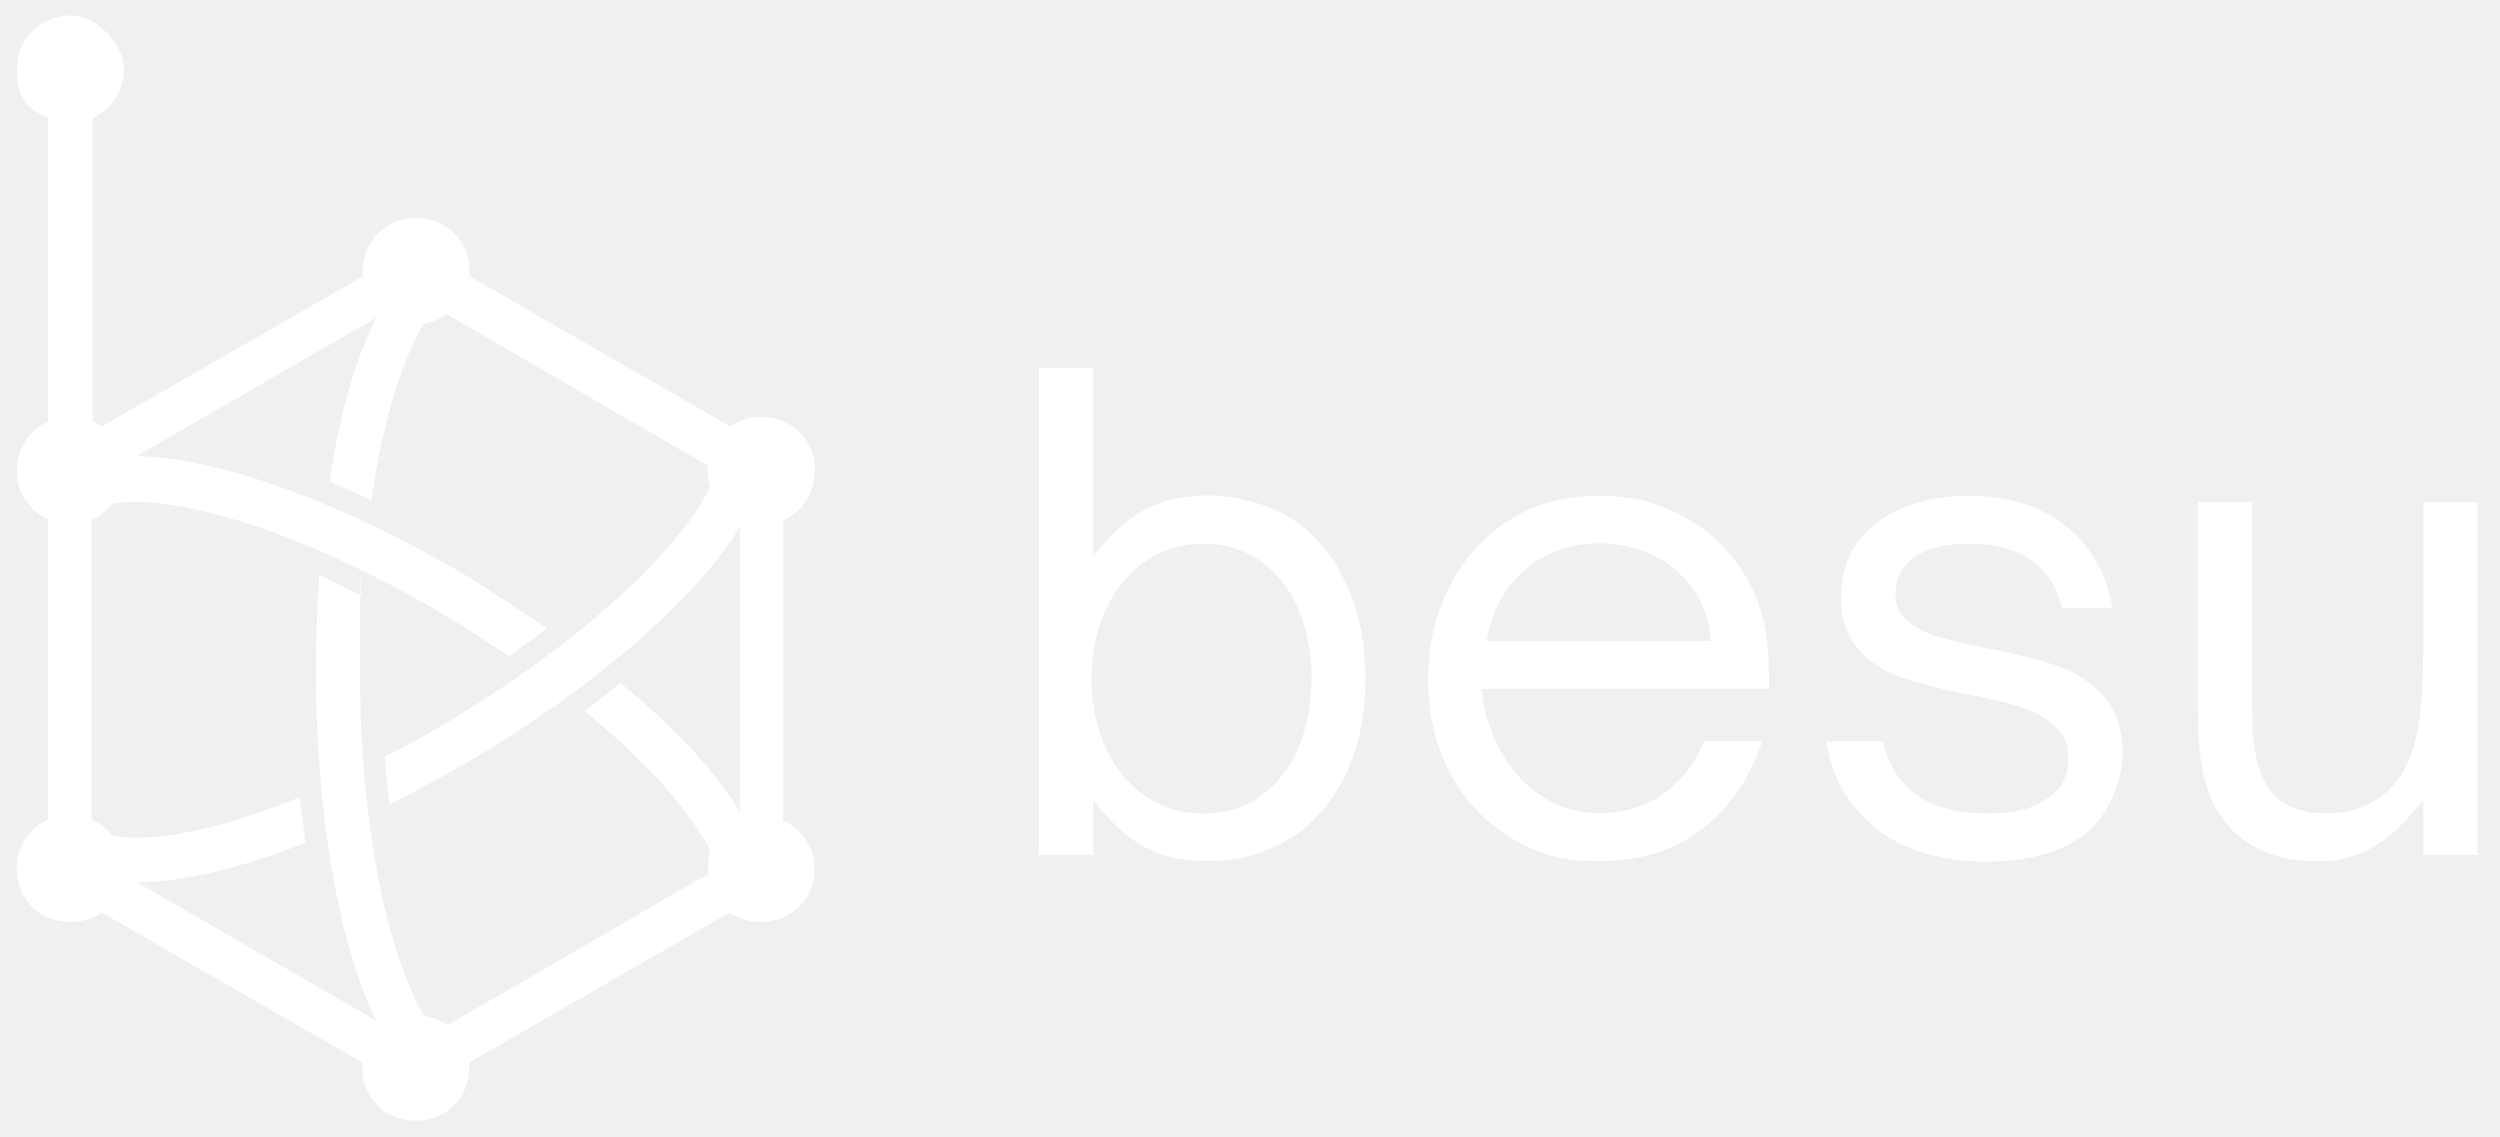
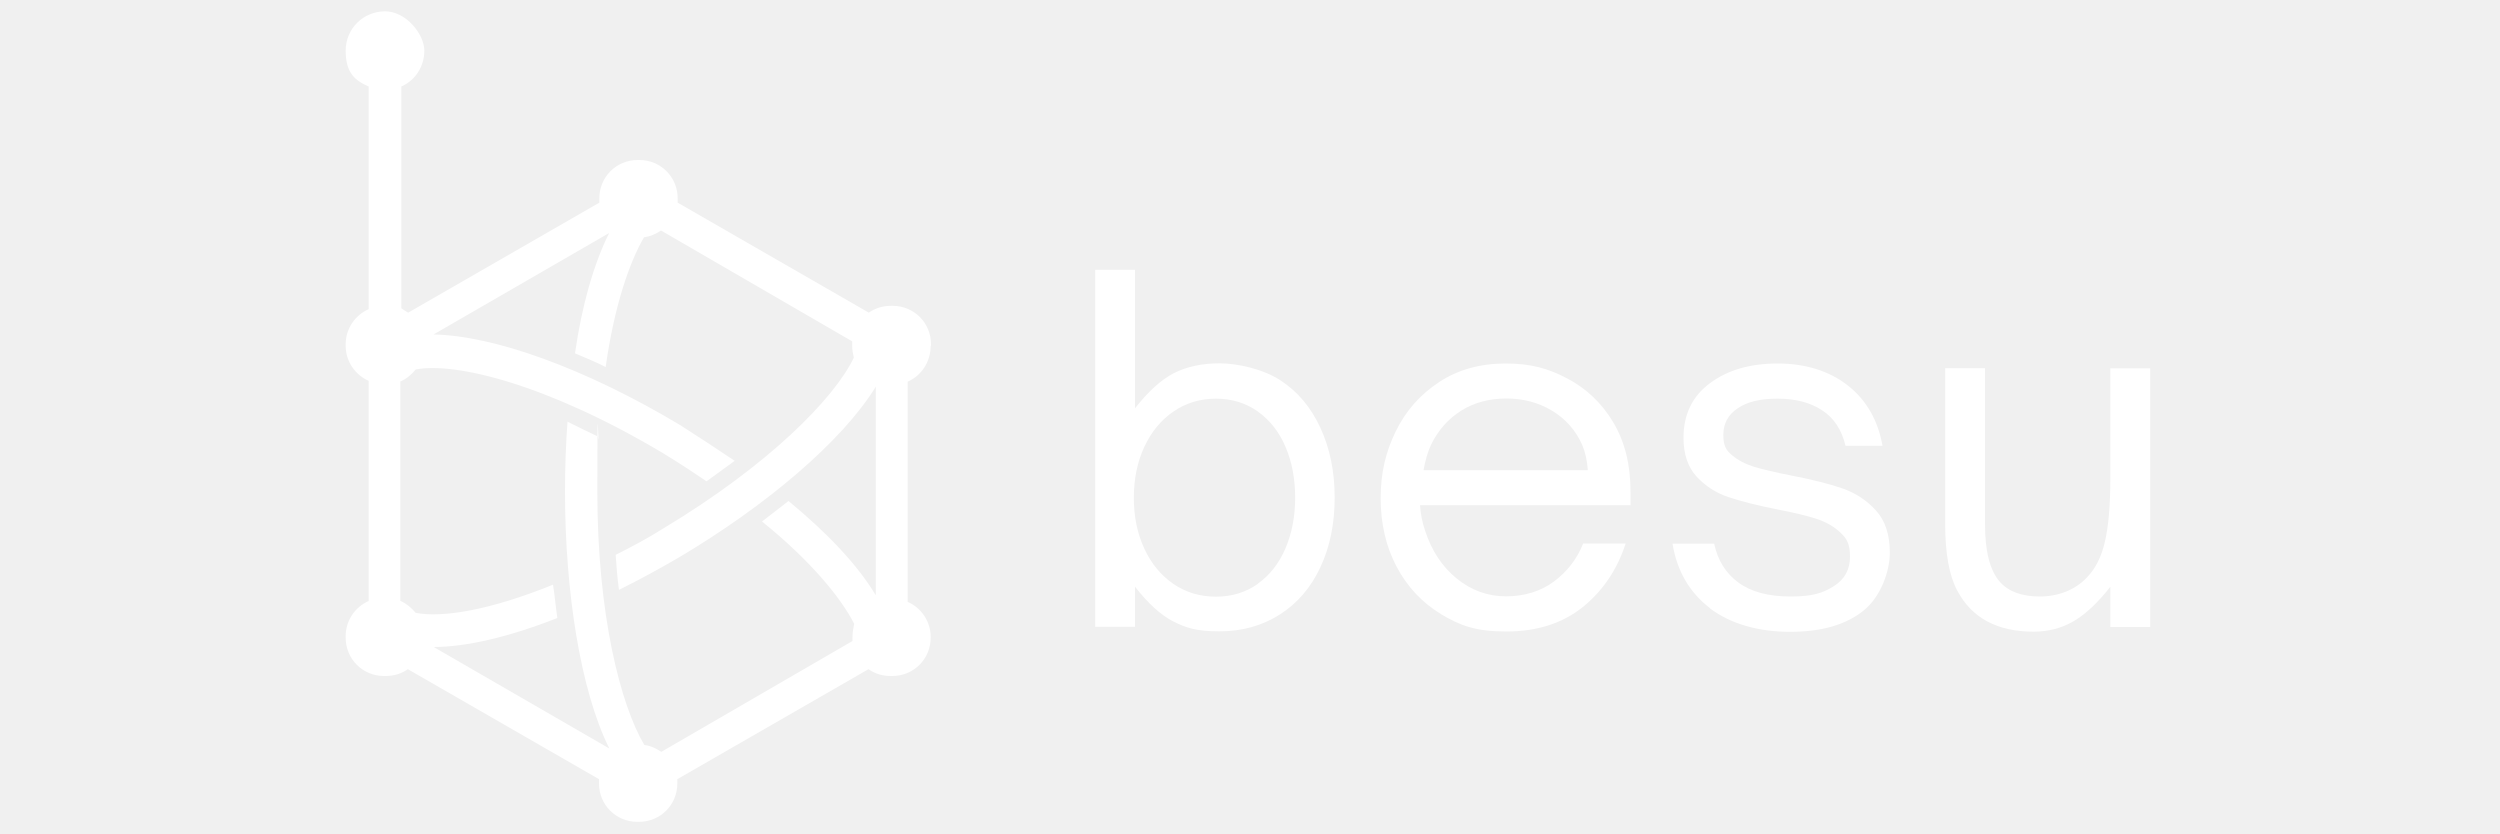
- <svg xmlns="http://www.w3.org/2000/svg" version="1.1" viewBox="0 0 1100 500">
+ <svg xmlns="http://www.w3.org/2000/svg" version="1.1" width="1500" height="500" viewBox="-200 0 1500 500">
  <defs>
    <style>
      .cls-1 {
        fill: #ffffff;
      }
    </style>
  </defs>
  <g>
    <g id="Layer_1">
      <path class="cls-1" d="M358.6,207.5v-1c0-12.8-10.2-23-23-23h-1c-5.1,0-9.7,1.5-13.3,4.1l-114.7-66v-2.6c0-12.8-10.2-23-23-23h-1c-12.8,0-23,10.2-23,23v2.6l-114.7,66c-1.5-1-2.6-1.5-4.1-2.6V51.9c8.2-3.6,13.8-11.8,13.8-21.5S43.8,6.8,31,6.8,7.4,17,7.4,30.4s5.6,17.9,13.8,21.5v133.6c-8.2,3.6-13.8,11.8-13.8,21v1c0,9.2,5.6,17.4,13.8,21v132.1c-8.2,3.6-13.8,11.8-13.8,21v1c0,12.8,10.2,23,23,23h1c5.1,0,9.7-1.5,13.3-4.1l114.7,66v2.6c0,12.8,10.2,23,23,23h1c12.8,0,23-10.2,23-23v-2.6l114.7-66c3.6,2.6,8.2,4.1,13.3,4.1h1c12.8,0,23-10.2,23-23v-.5c0-9.2-5.6-17.4-13.8-21v-132.1c8.2-3.6,13.8-11.8,13.8-21.5ZM325.3,356.9c-10.7-17.9-29.2-37.4-52.2-56.3-5.1,4.1-10.7,8.2-15.9,12.3,29.2,23.5,47.6,46.1,55.3,61.4-.5,2.6-1,5.1-1,7.7v2.6l-114.7,66.5c-3.1-2-6.1-3.6-10.2-4.1-14.3-24.1-28.2-78.3-28.2-152s.5-22.5,1-32.8c-6.7-3.1-12.8-6.1-18.9-9.2-1,13.8-1.5,27.6-1.5,42,0,59.4,9.2,119.3,26.6,154.1l-105.4-60.9c19.5,0,45.6-6.1,74.2-17.4-1-6.7-1.5-13.3-2.6-20-37.9,15.4-66.5,20-82.4,16.9-2.6-3.1-5.6-5.6-9.2-7.2v-131.6c3.6-1.5,6.7-4.1,9.2-7.2,23.5-4.6,78.8,8.7,148.4,50.2,9.2,5.6,17.9,11.3,26.1,16.9,5.6-4.1,11.3-8.2,16.9-12.3-10.7-7.2-21.5-14.3-32.8-21.5-57.3-34.3-112.1-53.7-147.9-54.3l105.4-60.9c-9.2,18.4-16.4,43.5-20.5,72.2,6.1,2.6,12.3,5.1,18.4,8.2,5.1-36.3,14.3-63,23-77.8,3.6-.5,7.2-2,10.2-4.1l114.7,66.5v2.6c0,2.6.5,5.1,1,7.2-11.8,24.6-51.2,64.5-114.2,102.4-9.7,6.1-19.5,11.3-28.7,15.9.5,7.2,1,14.3,2,21,12.3-6.1,24.6-12.8,36.9-20,50.7-30.2,96.7-68.6,117.2-101.9v124.9h-.5Z" />
      <g>
        <path class="cls-1" d="M504,372.9c-7.7-4-15.3-11-23-20.9v24.1h-23.9v-214.2h23.9v83.1c7.9-10.1,15.6-17.1,23.3-21.1,7.7-3.9,16.8-5.9,27.5-5.9s26,3.4,36.3,10.1c10.4,6.7,18.4,16.2,24.1,28.5,5.7,12.3,8.6,26.2,8.6,42s-2.9,29.7-8.6,41.8c-5.7,12.2-13.8,21.6-24.3,28.3-10.5,6.7-22.6,10.1-36.2,10.1s-20.1-2-27.8-6ZM554.7,350.2c7.2-5.1,12.7-12.2,16.6-21.2,3.8-9,5.8-19.1,5.8-30.3s-1.9-21.6-5.8-30.6c-3.8-9-9.4-16-16.6-21.2-7.2-5.1-15.6-7.7-25.1-7.7s-18.1,2.6-25.5,7.7c-7.5,5.1-13.3,12.2-17.5,21.2s-6.3,19.2-6.3,30.6,2.1,21.4,6.3,30.5c4.2,9.1,10.1,16.1,17.5,21.2,7.5,5.1,16,7.6,25.5,7.6s17.9-2.6,25.1-7.7Z" />
        <path class="cls-1" d="M664.7,368.5c-11.5-6.9-20.4-16.5-26.8-28.6-6.4-12.2-9.5-25.8-9.5-41s3-27.7,9-40c6-12.3,14.6-22.1,26-29.6,11.3-7.5,24.7-11.2,40-11.2s25.6,3,37,9c11.4,6,20.6,14.7,27.5,26.2,6.9,11.5,10.4,25.3,10.4,41.4v8.4h-126.3c.4,5.4,1.4,10.6,3.1,15.4,3.9,12,10.2,21.5,18.9,28.6,8.7,7.1,18.6,10.7,29.6,10.7s20.9-3,28.9-9c8-6,13.8-13.6,17.4-22.7h25.5c-5.1,15.7-13.7,28.4-25.8,38.2-12.2,9.7-27.4,14.6-45.8,14.6s-27.6-3.5-39.2-10.4ZM752.7,282.1c-.4-5.6-1.5-10.7-3.4-15.2-3.9-8.8-10-15.6-18.1-20.5-8.1-4.9-17.3-7.3-27.4-7.3s-19.3,2.4-27.1,7.3c-7.8,4.9-13.8,11.7-18.1,20.5-1.9,4.1-3.4,9.2-4.5,15.2h98.5Z" />
        <path class="cls-1" d="M826,364.9c-12.3-9.4-19.8-22.3-22.5-38.7h25c2.1,9.9,6.9,17.7,14.5,23.3s18,8.4,31.3,8.4,19.5-2.1,26-6.2c6.5-4.1,9.7-10,9.7-17.7s-1.9-10.8-5.8-14.5c-3.8-3.6-8.7-6.4-14.6-8.3-5.9-1.9-13.7-3.7-23.4-5.6-12.2-2.4-21.9-4.9-29.3-7.4-7.4-2.5-13.7-6.6-18.9-12.2-5.2-5.6-7.9-13.4-7.9-23.3,0-14,5.3-25,15.9-32.8,10.6-7.9,24.1-11.8,40.6-11.8s30.9,4.4,42.1,13.2c11.2,8.8,18.1,20.9,20.8,36.2h-22.2c-2.2-9.5-6.9-16.7-14-21.3-7.1-4.7-16-7-26.7-7s-18.3,1.9-24,5.8c-5.7,3.8-8.6,9.1-8.6,15.9s1.8,9.4,5.3,12.3c3.6,3,8,5.3,13.2,6.9,5.2,1.6,12.6,3.3,22.2,5.2,12.5,2.4,22.7,5,30.6,7.7,7.9,2.7,14.6,7.1,20.2,13.2,5.6,6.1,8.4,14.6,8.4,25.4s-5.2,26.2-15.7,34.7c-10.5,8.5-25.2,12.8-44.1,12.8s-35.6-4.7-48-14Z" />
        <path class="cls-1" d="M974.4,354.5c-4.9-9.2-7.3-22.5-7.3-40.1v-93.5h23.9v93.5c0,16.5,3,28.1,9,34.8,5.2,5.8,13.2,8.7,23.9,8.7s21.2-3.8,28.3-11.5c5.1-5.2,8.7-12.4,10.8-21.6,2.1-9.2,3.2-21.7,3.2-37.6v-66.2h23.9v155.2h-23.9v-24.1c-7.5,9.5-14.8,16.4-22,20.6-7.2,4.2-15.2,6.3-24,6.3-21.7,0-37-8.1-45.7-24.4Z" />
      </g>
    </g>
  </g>
</svg>
